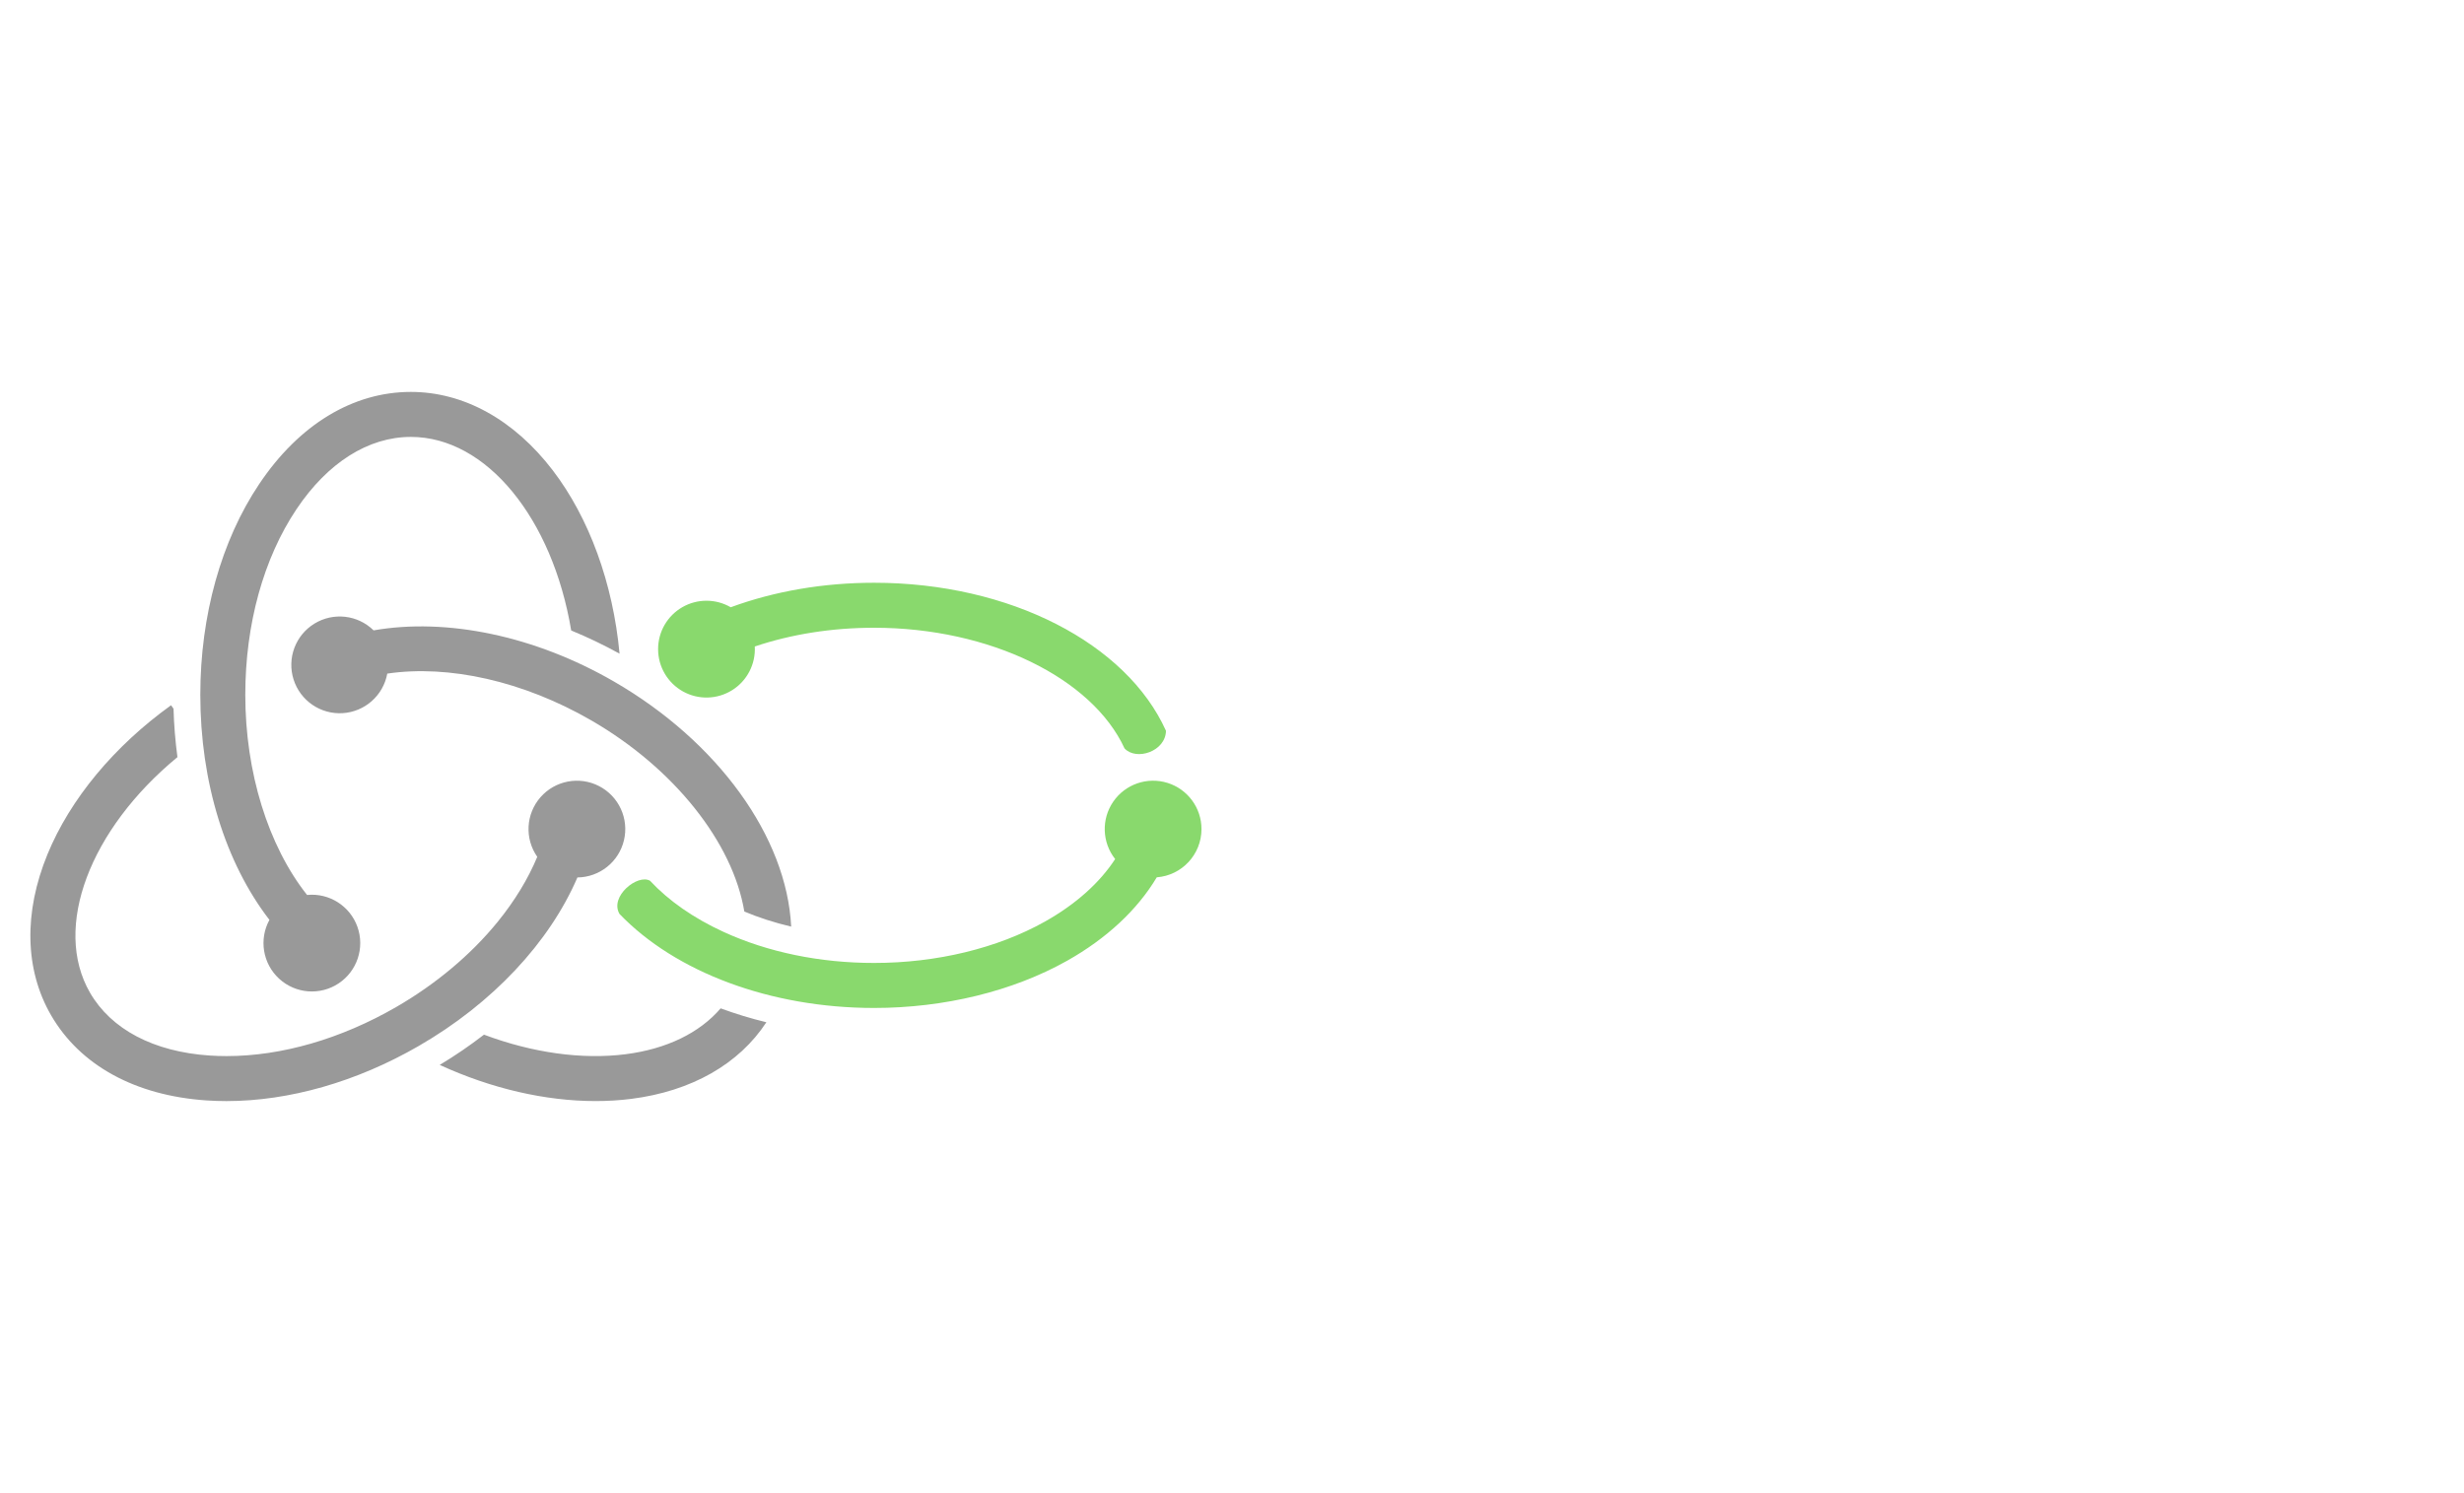
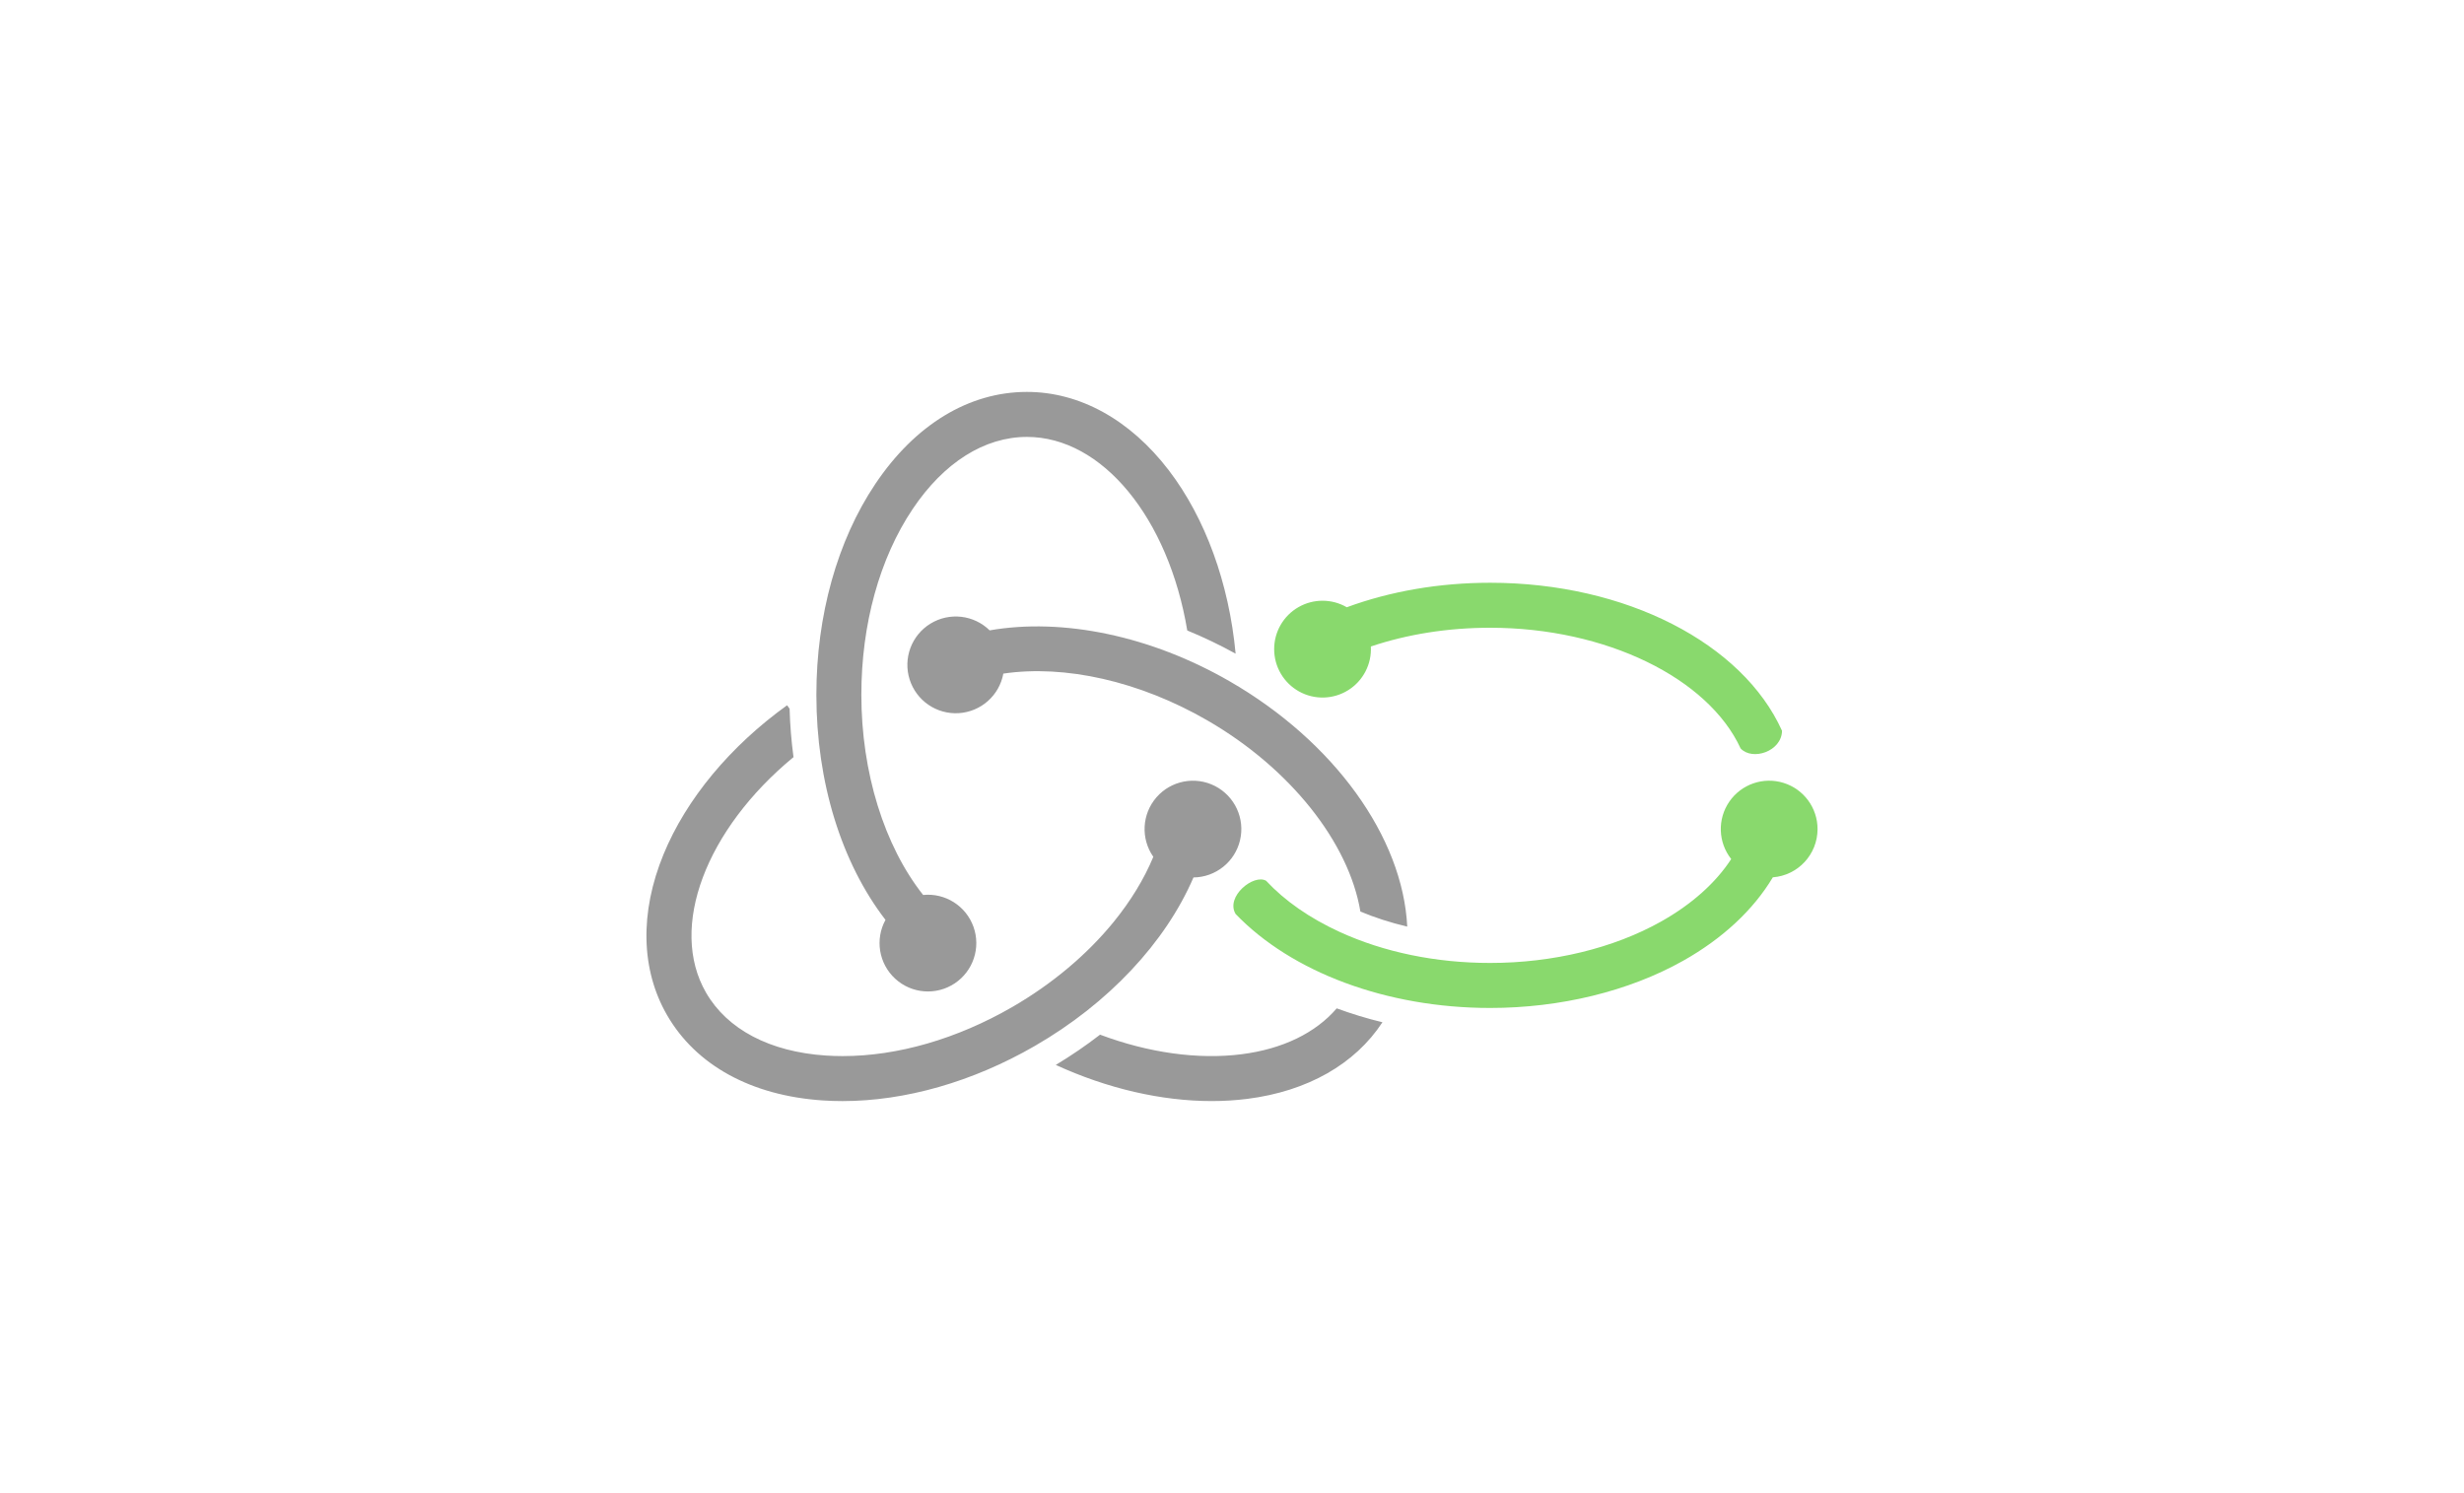
- <svg xmlns="http://www.w3.org/2000/svg" width="2500" height="1515" viewBox="0 -20 66 80" preserveAspectRatio="xMinYMin meet">
+ <svg xmlns="http://www.w3.org/2000/svg" width="2500" height="1515" viewBox="0 -20 66 80">
  <path fill="#89D96D" d="M35.259 14.782a2.591 2.591 0 0 1 3.891-2.243c2.348-.862 4.963-1.313 7.682-1.313 7.281 0 13.526 3.252 15.637 7.932-.018 1.108-1.592 1.624-2.22.944-1.731-3.759-7.199-6.465-13.417-6.465-2.26 0-4.429.345-6.393 1.004a2.592 2.592 0 1 1-5.18.141zm29.113 9.644a2.592 2.592 0 1 0-4.626 1.605c-.828 1.273-2.115 2.426-3.764 3.352-2.547 1.428-5.796 2.215-9.151 2.215-2.905 0-5.694-.575-8.068-1.665-1.604-.737-2.938-1.667-3.935-2.738-.661-.385-2.189.843-1.635 1.779 2.994 3.114 8.072 5.036 13.638 5.036 3.761 0 7.43-.896 10.331-2.524 2.126-1.193 3.776-2.738 4.814-4.476a2.594 2.594 0 0 0 2.396-2.584z" />
  <path fill="#999" d="M14.435 29.29c-2.364-3.065-3.703-7.39-3.703-12.06 0-4.25 1.121-8.261 3.156-11.295C16.021 2.752 18.907 1 22.013 1c2.831 0 5.53 1.492 7.601 4.2 1.955 2.558 3.227 6.047 3.58 9.826a24.983 24.983 0 0 0-2.591-1.243C29.6 7.776 26.064 3.411 22.013 3.411c-2.277 0-4.452 1.373-6.124 3.867-1.771 2.641-2.747 6.176-2.747 9.953 0 4.152 1.227 8.094 3.31 10.724a2.592 2.592 0 1 1-2.017 1.335zm18.443-12.781c-4.232-2.444-8.954-3.414-12.862-2.732a2.592 2.592 0 1 0 .733 2.317c3.289-.486 7.282.4 10.923 2.503 4.447 2.567 7.592 6.552 8.207 10.247.767.32 1.604.594 2.51.807-.236-4.8-3.919-9.915-9.511-13.142zm.639 19.98c-2.334.297-4.982-.074-7.586-1.048-.748.578-1.54 1.12-2.372 1.621 2.766 1.27 5.664 1.937 8.352 1.937.651 0 1.291-.039 1.912-.118 3.219-.409 5.77-1.861 7.237-4.105a22.276 22.276 0 0 1-2.45-.745c-1.129 1.317-2.898 2.179-5.093 2.458zm-2.581-9.472a2.592 2.592 0 1 0-2.151-1.105c-.493 1.186-1.216 2.373-2.138 3.504-1.426 1.748-3.301 3.32-5.422 4.545-2.961 1.711-6.15 2.629-9.083 2.628-.306 0-.61-.01-.91-.03-2.996-.201-5.272-1.398-6.411-3.369-2.018-3.496-.006-8.754 4.686-12.621a24.79 24.79 0 0 1-.21-2.594l-.133-.185c-3.056 2.197-5.406 5.033-6.619 7.983-1.285 3.126-1.218 6.188.188 8.622 1.553 2.689 4.514 4.313 8.337 4.57.351.023.706.035 1.064.035 3.355 0 6.97-1.03 10.296-2.951 3.965-2.288 7.009-5.556 8.506-9.032z" />
</svg>
